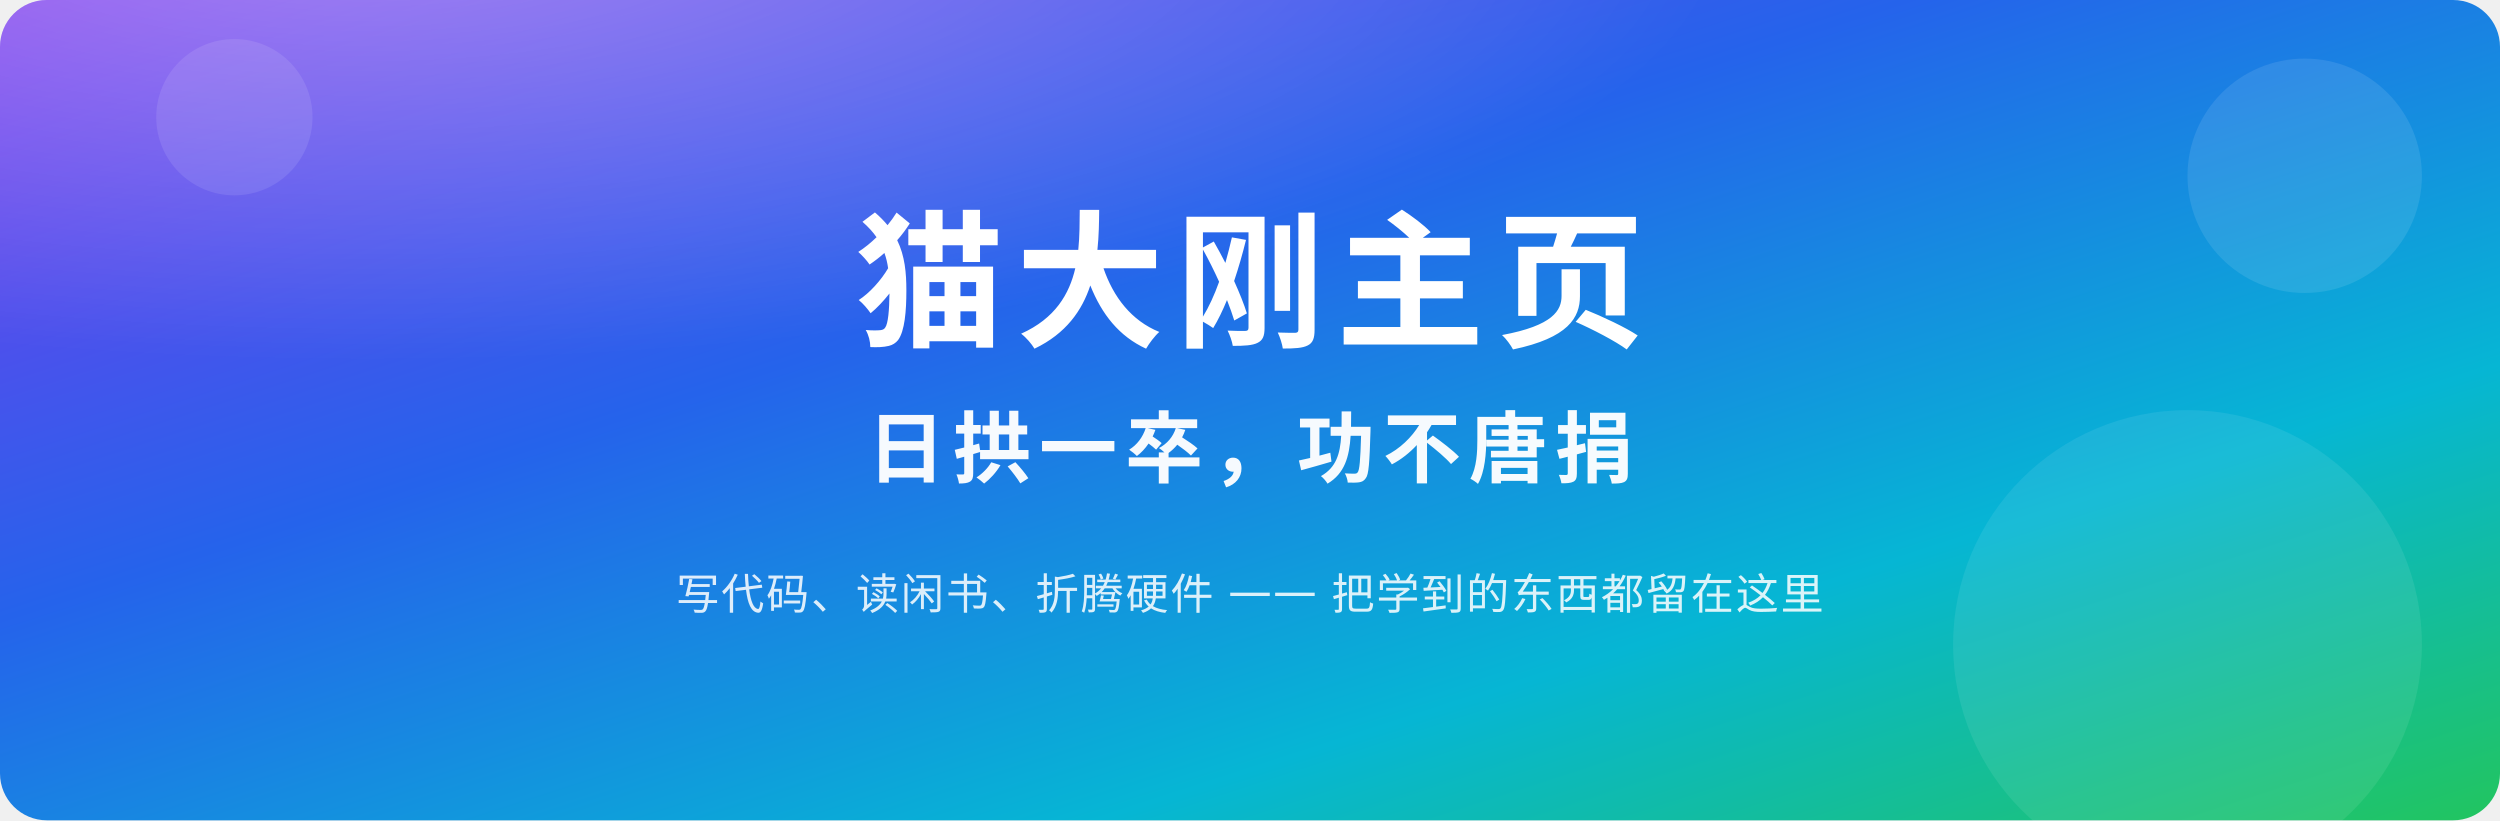
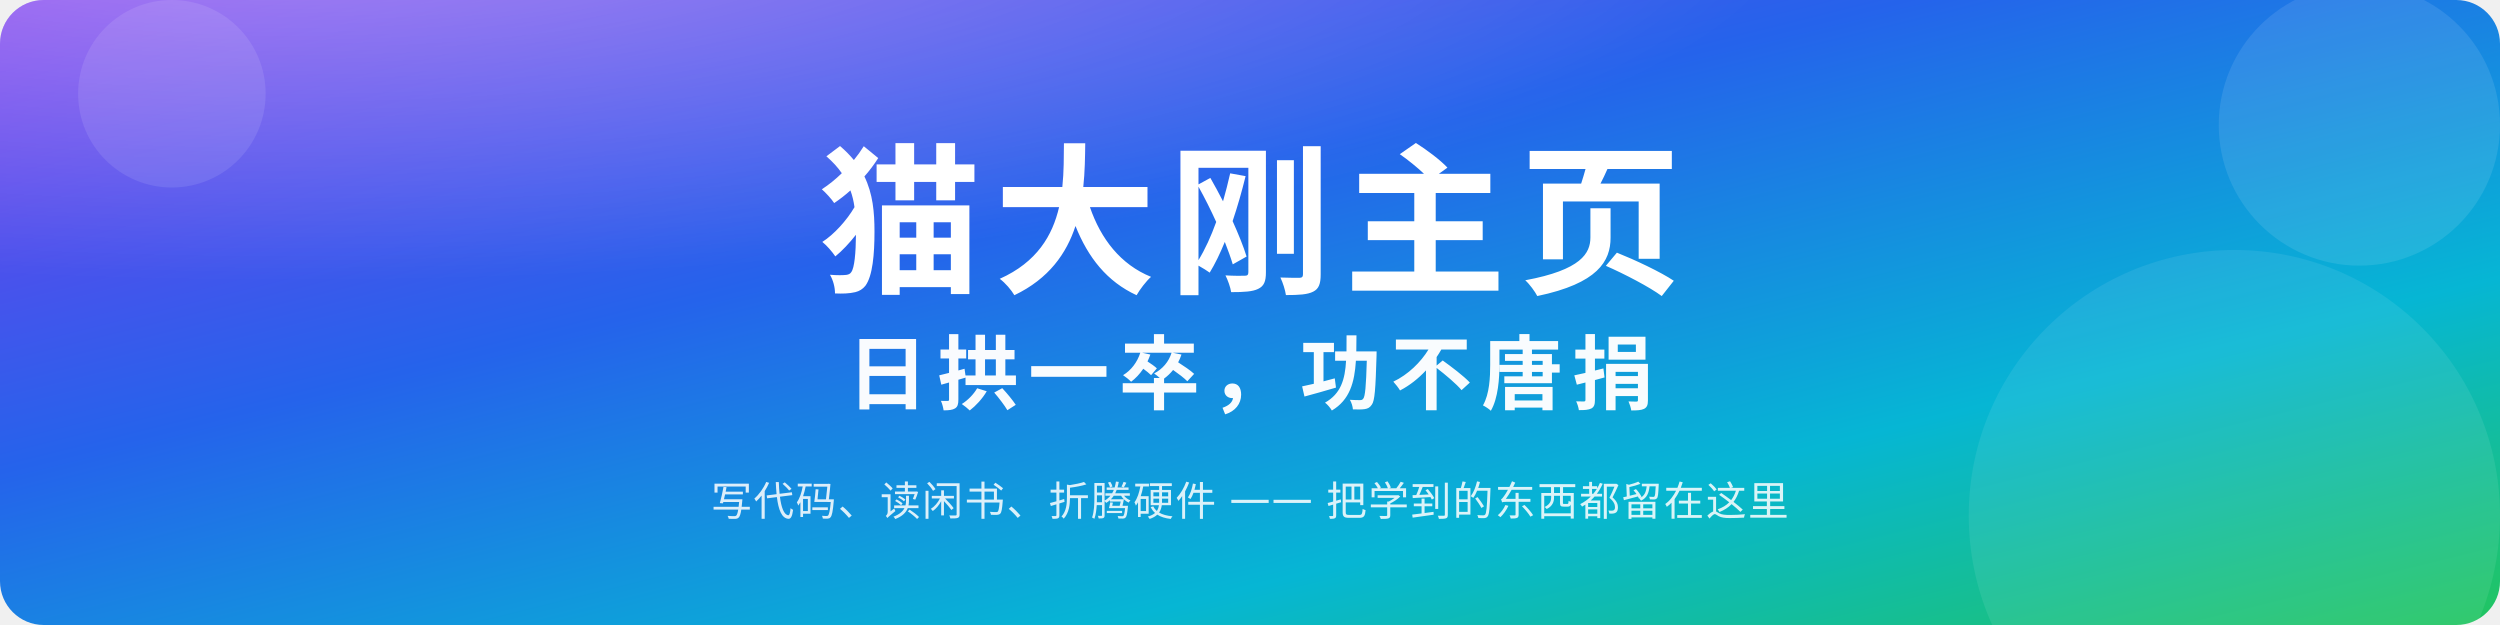
- <svg xmlns="http://www.w3.org/2000/svg" viewBox="0 0 1280 420" role="img" aria-label="猫大刚主页 · 日拱一卒，功不唐捐">
+ <svg xmlns="http://www.w3.org/2000/svg" viewBox="0 0 1600 400" role="img" aria-label="猫大刚主页 · 日拱一卒，功不唐捐">
  <defs>
    <linearGradient id="bg" x1="0" y1="0" x2="1" y2="1">
      <stop offset="0" stop-color="#7c3aed" />
      <stop offset="0.38" stop-color="#2563eb" />
      <stop offset="0.72" stop-color="#06b6d4" />
      <stop offset="1" stop-color="#22c55e" />
    </linearGradient>
-     <radialGradient id="glow" cx="0.15" cy="-0.1" r="0.9">
-       <stop offset="0" stop-color="#ffffff" stop-opacity="0.35" />
+     <radialGradient id="glow" cx="0.12" cy="-0.15" r="1">
+       <stop offset="0" stop-color="#ffffff" stop-opacity="0.38" />
      <stop offset="0.6" stop-color="#ffffff" stop-opacity="0" />
    </radialGradient>
  </defs>
-   <rect width="1280" height="420" rx="24" fill="url(#bg)" />
-   <rect width="1280" height="420" rx="24" fill="url(#glow)" />
-   <circle cx="1120" cy="330" r="120" fill="#ffffff" opacity="0.08" />
-   <circle cx="1180" cy="90" r="60" fill="#ffffff" opacity="0.10" />
-   <circle cx="120" cy="60" r="40" fill="#ffffff" opacity="0.10" />
-   <text x="640" y="172" text-anchor="middle" fill="#ffffff" font-family="'PingFang SC','Microsoft YaHei','Noto Sans SC',sans-serif" font-size="76" font-weight="800" letter-spacing="6" style="paint-order:stroke">猫大刚主页</text>
-   <text x="640" y="244" text-anchor="middle" fill="#ffffff" font-family="'PingFang SC','Microsoft YaHei','Noto Sans SC',sans-serif" font-size="40" font-weight="600" letter-spacing="4" opacity="0.96">日拱一卒，功不唐捐</text>
-   <text x="640" y="312" text-anchor="middle" fill="#ffffff" font-family="'PingFang SC','Microsoft YaHei','Noto Sans SC',sans-serif" font-size="22" font-weight="400" letter-spacing="1" opacity="0.85">写代码、读闲书、折腾硬件 —— 把学到的东西都留在这里</text>
+   <rect width="1600" height="400" rx="28" fill="url(#bg)" />
+   <rect width="1600" height="400" rx="28" fill="url(#glow)" />
+   <circle cx="1430" cy="330" r="170" fill="#ffffff" opacity="0.08" />
+   <circle cx="1510" cy="80" r="90" fill="#ffffff" opacity="0.10" />
+   <circle cx="110" cy="60" r="60" fill="#ffffff" opacity="0.10" />
+   <text x="800" y="180" text-anchor="middle" fill="#ffffff" font-family="'PingFang SC','Microsoft YaHei','Noto Sans SC',sans-serif" font-size="104" font-weight="800" letter-spacing="8" style="paint-order:stroke">猫大刚主页</text>
+   <text x="800" y="258" text-anchor="middle" fill="#ffffff" font-family="'PingFang SC','Microsoft YaHei','Noto Sans SC',sans-serif" font-size="52" font-weight="600" letter-spacing="6" opacity="0.97">日拱一卒，功不唐捐</text>
+   <text x="800" y="330" text-anchor="middle" fill="#ffffff" font-family="'PingFang SC','Microsoft YaHei','Noto Sans SC',sans-serif" font-size="26" font-weight="400" letter-spacing="1" opacity="0.85">写代码、读闲书、折腾硬件 —— 把学到的东西都留在这里</text>
</svg>
